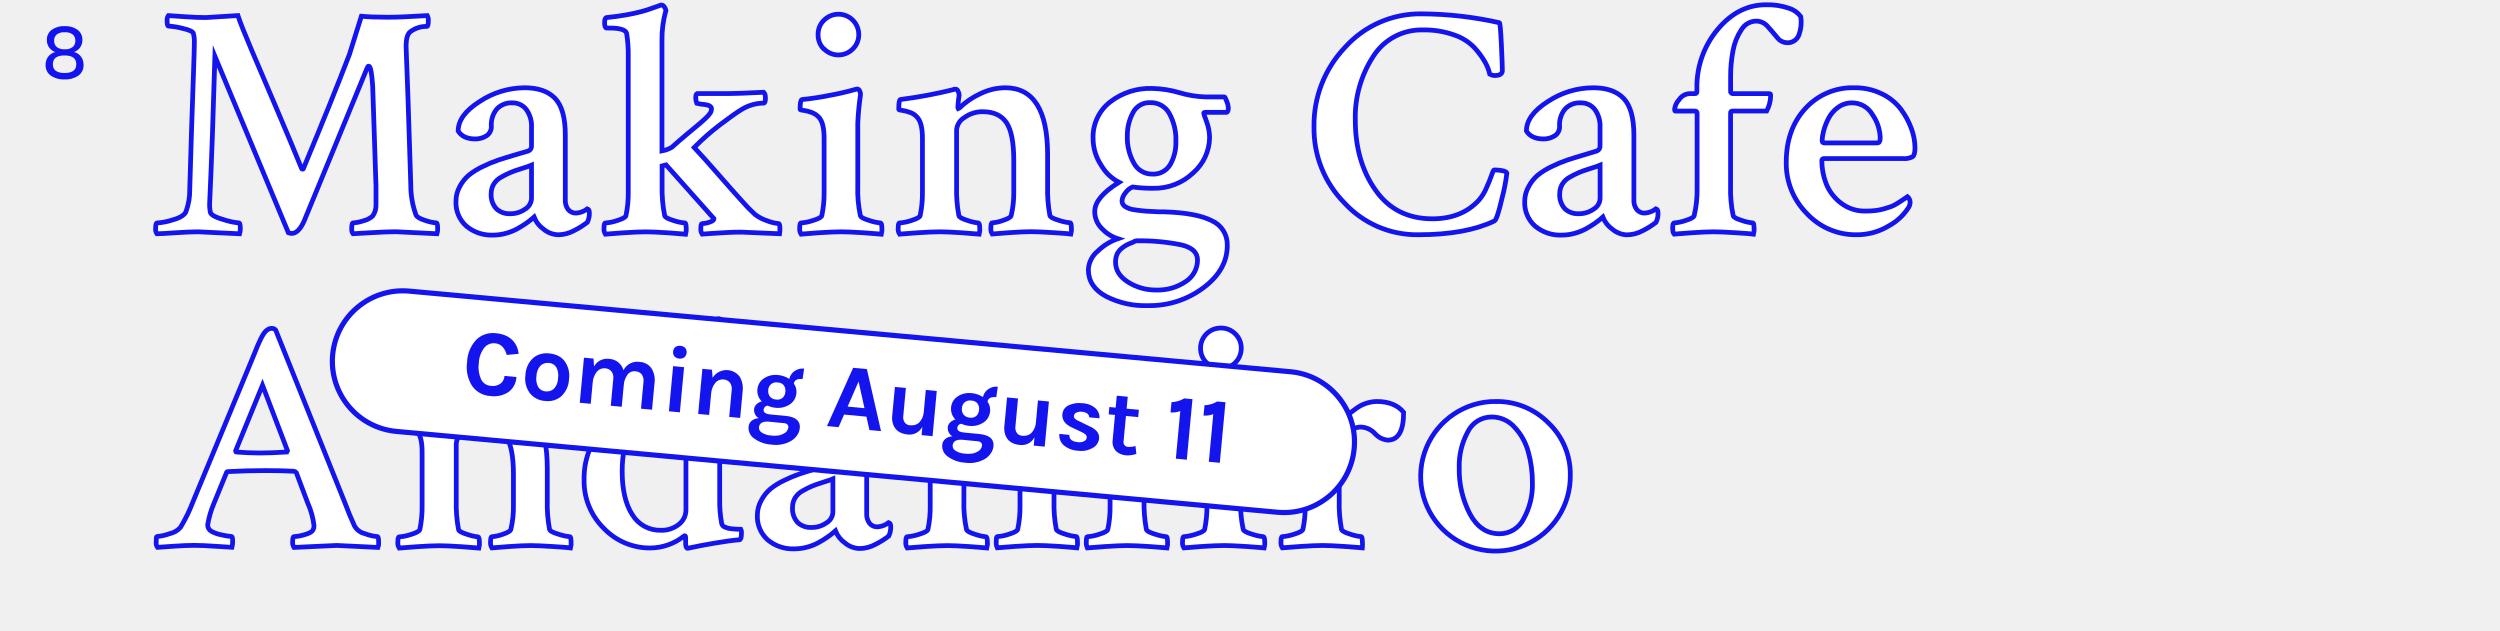
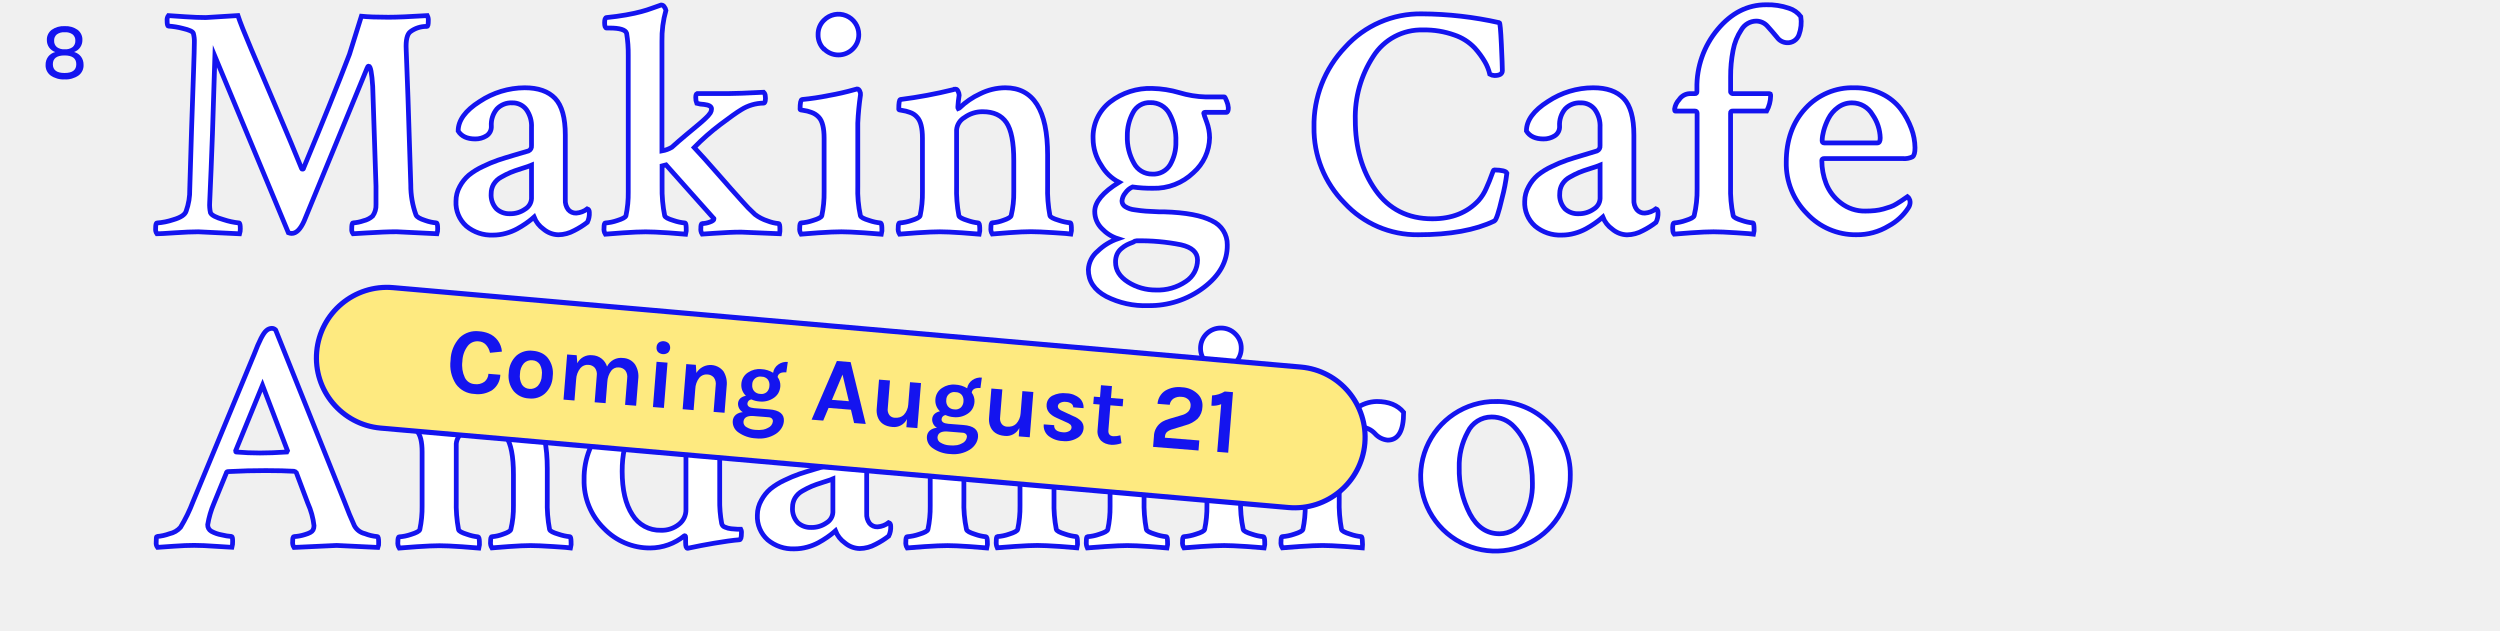
<svg xmlns="http://www.w3.org/2000/svg" id="Layer_1" data-name="Layer 1" viewBox="0 0 629.53 158.7">
  <defs>
-     <style>.cls-1{fill:#1414ef;}.cls-2,.cls-3{fill:#fff;stroke:#1414ef;stroke-miterlimit:10;}.cls-2{stroke-width:1.2px;}.cls-3{stroke-width:1.3px;}</style>
+     <style>.cls-1{fill:#1414ef;}.cls-2{fill:#fff;stroke-width:1.2px;}.cls-2,.cls-3{stroke:#1414ef;stroke-miterlimit:10;}.cls-3{fill:#feea80;stroke-width:1.3px;}</style>
  </defs>
  <path class="cls-1" d="M20.41,14.27a3.34,3.34,0,0,1,.63,2A3.15,3.15,0,0,1,19.79,19a5.71,5.71,0,0,1-3.53,1,5.71,5.71,0,0,1-3.53-1,3.15,3.15,0,0,1-1.25-2.66,3.33,3.33,0,0,1,.64-2.06,3.22,3.22,0,0,1,1.79-1.17,3.25,3.25,0,0,1-1.55-1.17,3.12,3.12,0,0,1-.56-1.85A3.07,3.07,0,0,1,13,7.52a5.16,5.16,0,0,1,3.28-.94,5.16,5.16,0,0,1,3.28.94,3.07,3.07,0,0,1,1.19,2.55,3.17,3.17,0,0,1-.56,1.86,3.13,3.13,0,0,1-1.53,1.16A3.27,3.27,0,0,1,20.41,14.27Zm-1.2,1.91q0-2.22-2.95-2.22t-2.95,2.22q0,2.2,2.95,2.2T19.21,16.18ZM14.3,8.67a1.91,1.91,0,0,0-.67,1.57,2,2,0,0,0,.67,1.61,3,3,0,0,0,2,.56,3,3,0,0,0,2-.56,2,2,0,0,0,.67-1.61,1.91,1.91,0,0,0-.67-1.57,3,3,0,0,0-2-.55A3,3,0,0,0,14.3,8.67Z" />
  <path class="cls-2" d="M51.81,4.42q.41,0,8.1-.5.74,2.31,3.39,8.55t6.48,15.2q3.84,9,6.16,14.75c0,.11.08.17.25.17a.22.22,0,0,0,.25-.25Q83.7,24.91,88,13.67l3-9.58q2.48.25,6.77.25,3.22,0,9.83-.41a2.4,2.4,0,0,1,.25,1.32c0,.94-.11,1.4-.33,1.4h-.17a6.72,6.72,0,0,0-4,1.32q-1.24.91-1.07,4.46.33,7.35,1.16,34.12a21.82,21.82,0,0,0,1.32,7.6q.33.74,2.31,1.36a11.1,11.1,0,0,0,2.81.62q.33,0,.33,1.49a4,4,0,0,1-.17,1.24l-10.16-.5q-1.65,0-3.47.08l-4,.21-3.51.21a1.76,1.76,0,0,1-.33-1.24q0-1.49.33-1.49a9.76,9.76,0,0,0,2.64-.54,5.18,5.18,0,0,0,2.31-1.2,4.63,4.63,0,0,0,.83-2.89V46.88l-.83-25.11q-.33-5.12-1-5.12-.25,0-.41.5L76.59,55.64q-1.41,3.14-3.14,3.14a2.74,2.74,0,0,1-.83-.17L54.12,14.17Q53.54,34.74,52.8,51A9.11,9.11,0,0,0,53,53.58q.41.91,3.3,1.73a17.84,17.84,0,0,0,3.88.83c.22,0,.33.5.33,1.49a4,4,0,0,1-.17,1.24q-9.91-.5-10.41-.5-2.23,0-5.91.25t-4.5.25a1.91,1.91,0,0,1-.33-1.32q0-1.4.33-1.4a16.51,16.51,0,0,0,4.13-.83q2.81-.82,3.22-2.15a15.38,15.38,0,0,0,.91-5.54q.16-6.28.45-14.83t.5-14.58q.21-6,.21-7.52a7.89,7.89,0,0,0-.25-2.31Q48.5,7.73,46,7.15a18.71,18.71,0,0,0-3.59-.58c-.22,0-.33-.47-.33-1.4a1.76,1.76,0,0,1,.33-1.24l4.25.29Q49.66,4.42,51.81,4.42Z" />
  <path class="cls-2" d="M132.11,22.1q5.12,0,7.68,2.69T142.35,34V50.27a3.77,3.77,0,0,0,.74,2.52,2.48,2.48,0,0,0,2,.87,5.15,5.15,0,0,0,2.81-1.07c.33.11.5.41.5.91a4.91,4.91,0,0,1-.5,2.48,20.45,20.45,0,0,1-3.3,2.07,8.61,8.61,0,0,1-4,1.07,6,6,0,0,1-3.72-1.41,6.77,6.77,0,0,1-2.4-3.06l-.62.54q-.54.46-1.49,1.12a24.46,24.46,0,0,1-2.15,1.32,13.18,13.18,0,0,1-2.81,1.12,12,12,0,0,1-3.26.45,9.86,9.86,0,0,1-6.73-2.27,7.85,7.85,0,0,1-2.6-6.24,7.61,7.61,0,0,1,.95-3.72,9.88,9.88,0,0,1,2.27-2.85,16.91,16.91,0,0,1,3.55-2.19,33.8,33.8,0,0,1,3.84-1.61q1.61-.54,4.13-1.28T133.1,38a1.3,1.3,0,0,0,.74-1.32V32.1a7.09,7.09,0,0,0-1.32-4.54A4.31,4.31,0,0,0,129,25.9a5,5,0,0,0-3.88,1.53,6.18,6.18,0,0,0-1.4,4.34,2.68,2.68,0,0,1-1.24,2.44,5.14,5.14,0,0,1-2.81.78q-3.06,0-4.3-2,0-4,5.41-7.43A20.72,20.72,0,0,1,132.11,22.1Zm-3.72,31.72a6.4,6.4,0,0,0,3.84-1.16A3.27,3.27,0,0,0,133.84,50V41.6q-.58.25-2.44.83t-2.85,1a22.51,22.51,0,0,0-2.31,1.16,5,5,0,0,0-1.94,1.82,4.55,4.55,0,0,0-.62,2.31A5.09,5.09,0,0,0,125,52.58,4.75,4.75,0,0,0,128.39,53.82Z" />
  <path class="cls-2" d="M186.63,27.64q-1.65,1-5.25,3.72a58.37,58.37,0,0,0-6.57,5.78q2.4,2.56,6,6.69t6,6.77a39.74,39.74,0,0,0,3.3,3.39,10.45,10.45,0,0,0,3.18,1.65,10.05,10.05,0,0,0,2.77.66q.33,0,.33,1.4a4.85,4.85,0,0,1-.08,1.16q-9.09-.41-9.67-.41-1.57,0-3.18.08l-3.55.21-3.1.21a2.24,2.24,0,0,1-.33-1.49c0-.77.11-1.16.33-1.16a5.94,5.94,0,0,0,1.9-.37c.71-.25,1.07-.51,1.07-.79,0-.11,0-.17-.08-.17L167.72,41.52l-1,.25v5.12a33.75,33.75,0,0,0,.66,7.44q.16.58,2.23,1.2a12,12,0,0,0,2.89.62c.17,0,.26.4.29,1.2a4.7,4.7,0,0,1-.12,1.61q-.58-.08-4.38-.33t-5.7-.25q-2,0-5.74.25t-4.42.33a2.42,2.42,0,0,1-.33-1.57q0-1.24.33-1.24a11.52,11.52,0,0,0,3-.62q2-.62,2.19-1.2a27,27,0,0,0,.58-6V14a32.61,32.61,0,0,0-.41-5.62q-.41-1.32-4.3-1.32h-.74q-.5,0-.5-1.32t.5-1.32q2.56-.25,4.87-.66t3.84-.83q1.53-.41,2.64-.83t2.35-.83h.17a.89.89,0,0,1,.66.46,2.27,2.27,0,0,1,.41.87,26.62,26.62,0,0,0-1,7.77V38a7.47,7.47,0,0,0,2.48-.91q1.73-1.57,3.76-3.26l2.93-2.44q.91-.74,1.82-1.61a7.34,7.34,0,0,0,1.2-1.36,2,2,0,0,0,.29-1q0-.91-1.86-1.12a8.27,8.27,0,0,1-1.86-.29,3.69,3.69,0,0,1-.25-1.45q0-.87.33-1h8q2.23,0,8.76-.33a1.29,1.29,0,0,1,.41.91,3.72,3.72,0,0,1,0,1.24c-.08.39-.21.58-.37.58A10.85,10.85,0,0,0,186.63,27.64Z" />
  <path class="cls-2" d="M216,46.88a30.37,30.37,0,0,0,.66,7.44q.16.58,2.23,1.2a12.15,12.15,0,0,0,2.81.62c.22,0,.34.4.37,1.2a4.7,4.7,0,0,1-.12,1.61q-.58-.08-4.42-.33t-5.66-.25q-2.07,0-5.82.25t-4.34.33a2.42,2.42,0,0,1-.33-1.57q0-1.24.33-1.24a12,12,0,0,0,3-.62q2.06-.62,2.23-1.2a27,27,0,0,0,.58-6V34.82q0-3.88-1.32-5.29a4.6,4.6,0,0,0-1.9-1.24,8.68,8.68,0,0,0-2-.5c-.55-.05-.83-.14-.83-.25q0-2.4.5-2.48a63.43,63.43,0,0,0,6.69-1,64.84,64.84,0,0,0,6.53-1.49,4.81,4.81,0,0,0,.66-.17q.41,0,.66.58a1.52,1.52,0,0,1,.17.91A70.79,70.79,0,0,0,216,31Zm-8.59-34.57A5,5,0,0,1,206,8.68a4.89,4.89,0,0,1,1.49-3.59,5.12,5.12,0,0,1,8.76,3.59,5,5,0,0,1-1.49,3.63,5.09,5.09,0,0,1-7.27,0Z" />
  <path class="cls-2" d="M253.14,22.1Q263.8,22.1,263.8,39v7.85a34.56,34.56,0,0,0,.58,7.44q.16.58,2.27,1.2a12.65,12.65,0,0,0,2.85.62c.17,0,.26.4.29,1.2a4.7,4.7,0,0,1-.12,1.61q-.5-.08-4.34-.33t-5.74-.25q-2,0-5.49.25t-4.25.33a2.42,2.42,0,0,1-.33-1.57q0-1.24.33-1.24a9.82,9.82,0,0,0,2.77-.62q1.86-.62,2-1.2a23.72,23.72,0,0,0,.66-6V40.44q0-6.86-1.86-9.58t-5.91-2.73a7.65,7.65,0,0,0-4.63,1.45,4,4,0,0,0-2,3.1V46.88a34.56,34.56,0,0,0,.58,7.44q.16.58,2.19,1.2a11.88,11.88,0,0,0,2.69.62c.22,0,.34.4.37,1.2a4.68,4.68,0,0,1-.12,1.61q-.66-.08-4.34-.33t-5.58-.25q-2,0-5.74.25t-4.42.33a2.42,2.42,0,0,1-.33-1.57q0-1.24.33-1.24a11.52,11.52,0,0,0,3-.62q2-.62,2.19-1.2a27,27,0,0,0,.58-6V34.82q0-3.88-1.32-5.29a4,4,0,0,0-1.86-1.24,9.41,9.41,0,0,0-2-.5c-.52-.05-.78-.14-.78-.25q0-2.4.41-2.48a117.17,117.17,0,0,0,13.3-2.48.54.54,0,0,1,.21-.12.78.78,0,0,1,.25,0h.21c.22,0,.41.19.58.58a2.51,2.51,0,0,1,.25.91,28.12,28.12,0,0,0-.33,3,.65.65,0,0,0,.08.41,1.22,1.22,0,0,0,.41-.25,18.32,18.32,0,0,1,5.08-3.47A14.46,14.46,0,0,1,253.14,22.1Z" />
  <path class="cls-2" d="M290.15,22.27A26.18,26.18,0,0,1,297,23.34a25.46,25.46,0,0,0,6.61,1.07h4.71c.11,0,.3.36.58,1.07a5.09,5.09,0,0,1,.41,1.65q0,1.16-.5,1.16h-5.37c-.22,0-.33.08-.33.25s.25.77.74,2.15a11.7,11.7,0,0,1,.74,4,12,12,0,0,1-4.09,8.8,14.15,14.15,0,0,1-10.2,3.92,34.17,34.17,0,0,1-5.12-.33,4.43,4.43,0,0,0-1.82,1.53,3.52,3.52,0,0,0-.83,2,1.7,1.7,0,0,0,.78,1.4,5.54,5.54,0,0,0,2.44.83q1.65.25,2.81.33t3.3.17h1.24q8.26.25,12.1,2.27a6.5,6.5,0,0,1,3.84,6.07q.08,6.2-5.95,10.74a22.57,22.57,0,0,1-14,4.54,21.47,21.47,0,0,1-10.53-2.31q-4.5-2.4-4.5-6.77a6.43,6.43,0,0,1,2.35-4.63,13.66,13.66,0,0,1,5.08-3.14,9.43,9.43,0,0,1-4-2.52,6,6,0,0,1-1.82-4.34q0-3.55,6.11-7.35a10.94,10.94,0,0,1-4.46-4.25,12.15,12.15,0,0,1-2.07-6.73,11.15,11.15,0,0,1,4.3-9.25A16.42,16.42,0,0,1,290.15,22.27Zm11.4,43.21q0-2.89-4.17-3.84a52.47,52.47,0,0,0-11.19-1,1.34,1.34,0,0,0-.41.08,3.62,3.62,0,0,0-.41.25q-1.08.41-1.65.7a7.12,7.12,0,0,0-1.32.91,4,4,0,0,0-1.12,1.45,4.8,4.8,0,0,0-.37,2q0,3,3.14,5a12.87,12.87,0,0,0,7,2,12.48,12.48,0,0,0,7.56-2.15A6.44,6.44,0,0,0,301.55,65.47ZM283.87,34.25a13.07,13.07,0,0,0,1.65,6.82,5.13,5.13,0,0,0,4.63,2.77,4.91,4.91,0,0,0,4.5-2.35,11,11,0,0,0,1.45-5.82,13.57,13.57,0,0,0-1.65-7.1,5.28,5.28,0,0,0-4.79-2.73,4.66,4.66,0,0,0-4.38,2.56A12,12,0,0,0,283.87,34.25Z" />
  <path class="cls-2" d="M379.45,43.58a46.19,46.19,0,0,1-1.24,6.4q-1.24,5.33-1.9,5.66-7.19,3.47-19.17,3.47a24.8,24.8,0,0,1-18.59-8A26.62,26.62,0,0,1,330.88,32a28.4,28.4,0,0,1,7.85-20.12,25.43,25.43,0,0,1,19.33-8.39,91,91,0,0,1,19.5,2.23q.25.08.5,5.41t.25,6.65q0,1.24-2,1.24a2.66,2.66,0,0,1-1.16-.33,11.52,11.52,0,0,0-1.2-3.06,21.16,21.16,0,0,0-2.6-3.55,12.58,12.58,0,0,0-5.12-3.26,22.13,22.13,0,0,0-7.85-1.28,14.34,14.34,0,0,0-12.6,6.69,28,28,0,0,0-4.5,16q0,10.41,5.08,17.64t14.33,7.23q7.35,0,11.65-4.63a11.34,11.34,0,0,0,1.94-3.1q.87-1.94,1.32-3.26t.62-1.32Q379.12,42.84,379.45,43.58Z" />
  <path class="cls-2" d="M401.18,22.1q5.12,0,7.68,2.69T411.43,34V50.27a3.77,3.77,0,0,0,.74,2.52,2.48,2.48,0,0,0,2,.87A5.15,5.15,0,0,0,417,52.58c.33.11.5.41.5.91A4.91,4.91,0,0,1,417,56a20.45,20.45,0,0,1-3.3,2.07,8.61,8.61,0,0,1-4,1.07A6,6,0,0,1,406,57.71a6.77,6.77,0,0,1-2.4-3.06l-.62.54q-.54.46-1.49,1.12a24.47,24.47,0,0,1-2.15,1.32,13.18,13.18,0,0,1-2.81,1.12,12,12,0,0,1-3.26.45,9.86,9.86,0,0,1-6.73-2.27,7.85,7.85,0,0,1-2.6-6.24,7.61,7.61,0,0,1,1-3.72,9.89,9.89,0,0,1,2.27-2.85,16.91,16.91,0,0,1,3.55-2.19,33.8,33.8,0,0,1,3.84-1.61q1.61-.54,4.13-1.28T402.17,38a1.3,1.3,0,0,0,.74-1.32V32.1a7.09,7.09,0,0,0-1.32-4.54A4.31,4.31,0,0,0,398,25.9a5,5,0,0,0-3.88,1.53,6.18,6.18,0,0,0-1.4,4.34,2.68,2.68,0,0,1-1.24,2.44,5.14,5.14,0,0,1-2.81.78q-3.06,0-4.3-2,0-4,5.41-7.43A20.72,20.72,0,0,1,401.18,22.1Zm-3.72,31.72a6.4,6.4,0,0,0,3.84-1.16A3.27,3.27,0,0,0,402.92,50V41.6q-.58.25-2.44.83t-2.85,1a22.56,22.56,0,0,0-2.31,1.16,5,5,0,0,0-1.94,1.82,4.55,4.55,0,0,0-.62,2.31,5.09,5.09,0,0,0,1.32,3.88A4.75,4.75,0,0,0,397.46,53.82Z" />
  <path class="cls-2" d="M444.72,1.2a16.27,16.27,0,0,1,5.74.87,5.77,5.77,0,0,1,3,2.11A9.27,9.27,0,0,1,453,8.76a3,3,0,0,1-3,2,3.22,3.22,0,0,1-2.52-1.36q-1.12-1.36-2.35-2.73a3.8,3.8,0,0,0-2.89-1.36,4.4,4.4,0,0,0-3.72,2.15,13.9,13.9,0,0,0-2.11,5.21,33.72,33.72,0,0,0-.62,6.69v3.8c0,.06.05.14.17.25a.47.47,0,0,0,.33.17h9.09a.66.66,0,0,1,.41.08.88.88,0,0,1,.08.5,8.49,8.49,0,0,1-1,3.8h-8.59a.44.44,0,0,0-.5.5V46.88a31.58,31.58,0,0,0,.66,7.44q.16.58,2.19,1.2a11.68,11.68,0,0,0,2.77.62c.17,0,.26.4.29,1.2a4.66,4.66,0,0,1-.12,1.61q-.5-.08-4.3-.33t-5.78-.25q-2,0-5.62.25t-4.3.33a1.56,1.56,0,0,1-.33-.91,4.93,4.93,0,0,1,0-1.28c.05-.41.17-.62.33-.62a11.07,11.07,0,0,0,2.89-.62q2-.62,2.15-1.2a27.39,27.39,0,0,0,.74-6.77v-19c0-.38-.17-.58-.5-.58h-5c-.11,0-.17-.17-.17-.5a4.41,4.41,0,0,1,1.16-2.4,3.32,3.32,0,0,1,2.64-1.49h1.32a.44.44,0,0,0,.5-.5v-.83A22.48,22.48,0,0,1,432.53,7.4Q437.7,1.2,444.72,1.2Z" />
  <path class="cls-2" d="M466.94,22.1a15.32,15.32,0,0,1,6.94,1.53,13.07,13.07,0,0,1,4.79,3.88,19.21,19.21,0,0,1,2.64,4.87,14.24,14.24,0,0,1,.91,4.83q0,1.82-.62,2.27a4.69,4.69,0,0,1-2.52.45H459.34q-.58,0-.58.5a16.06,16.06,0,0,0,1.07,5.78,11.36,11.36,0,0,0,3.68,4.87,9.72,9.72,0,0,0,6.24,2.07,22.66,22.66,0,0,0,2.4-.12,12.37,12.37,0,0,0,2.15-.41q1-.29,1.73-.54a7.1,7.1,0,0,0,1.53-.74l1.12-.7q.33-.21,1.65-1.12a1.36,1.36,0,0,1,.41.5,1.6,1.6,0,0,1,.25.83,2.54,2.54,0,0,1-.5,1.57,13.46,13.46,0,0,1-4.87,4.46,15.33,15.33,0,0,1-8.18,2.23A16.73,16.73,0,0,1,455,53.78a17.82,17.82,0,0,1-5.2-12.93q0-8.34,4.83-13.55A16,16,0,0,1,466.94,22.1Zm-.58,3.8a5.84,5.84,0,0,0-3.55,1.16,7.79,7.79,0,0,0-2.4,2.81,15.79,15.79,0,0,0-1.2,3.1,10.11,10.11,0,0,0-.37,2.44c0,.39.17.58.5.58h13.38q.74,0,.74-1.24a10.71,10.71,0,0,0-1.94-5.87A5.92,5.92,0,0,0,466.36,25.9Z" />
  <path class="cls-2" d="M69.41,83.09l17.35,43.29q1.24,3.3,2.48,6a4,4,0,0,0,2.64,2,11,11,0,0,0,3.14.74c.22,0,.33.5.33,1.49a2.78,2.78,0,0,1-.17,1.24q-9.91-.5-10.41-.5t-10.74.5a2.33,2.33,0,0,1-.33-1.53c0-.8.11-1.2.33-1.2a10.65,10.65,0,0,0,2.73-.5q1.73-.5,2.06-1.16a2.36,2.36,0,0,0,.25-1.07,19,19,0,0,0-1.57-5.7L74.61,119a.91.91,0,0,0-.58-.33q-2.64-.16-7.1-.17t-9.42.25c-.33,0-.5.11-.5.33l-3.14,7.68a23.46,23.46,0,0,0-1.57,5.37,1.84,1.84,0,0,0,.91,1.65,8.27,8.27,0,0,0,2.6.91,14.26,14.26,0,0,0,2.52.41q.25.08.25,1.16a5.39,5.39,0,0,1-.17,1.57q-.41,0-3.88-.25t-5.62-.25q-2.15,0-5.08.21l-4.17.29a1.76,1.76,0,0,1-.33-1.24c0-1,.05-1.49.17-1.49a11.94,11.94,0,0,0,3.18-.7,5.1,5.1,0,0,0,2.77-1.61,39.26,39.26,0,0,0,3.14-6.44L64,89.21q1.9-5,3.06-5.95a2.11,2.11,0,0,1,1.4-.58A1.35,1.35,0,0,1,69.41,83.09Zm-9.91,30.73q2.89.25,5.95.25,2.89,0,6.77-.25l.17-.33L66.1,97l-6.77,16.52C59.33,113.71,59.38,113.82,59.49,113.82Z" />
  <path class="cls-2" d="M127.15,101.1q10.66,0,10.66,16.94v7.85a34.56,34.56,0,0,0,.58,7.44q.16.58,2.27,1.2a12.65,12.65,0,0,0,2.85.62c.17,0,.26.4.29,1.2a4.69,4.69,0,0,1-.12,1.61q-.5-.08-4.34-.33t-5.74-.25q-2,0-5.49.25t-4.25.33a2.42,2.42,0,0,1-.33-1.57q0-1.24.33-1.24a9.82,9.82,0,0,0,2.77-.62q1.86-.62,2-1.2a23.72,23.72,0,0,0,.66-6v-7.85q0-6.86-1.86-9.58t-5.91-2.73a7.65,7.65,0,0,0-4.63,1.45,4,4,0,0,0-2,3.1v14.21a34.6,34.6,0,0,0,.58,7.44q.16.58,2.19,1.2a11.88,11.88,0,0,0,2.69.62c.22,0,.34.4.37,1.2a4.67,4.67,0,0,1-.12,1.61q-.66-.08-4.34-.33t-5.58-.25q-2,0-5.74.25t-4.42.33a2.42,2.42,0,0,1-.33-1.57q0-1.24.33-1.24a11.52,11.52,0,0,0,3-.62q2-.62,2.19-1.2a27,27,0,0,0,.58-6V113.82q0-3.88-1.32-5.29a4,4,0,0,0-1.86-1.24,9.41,9.41,0,0,0-2-.5c-.52-.05-.79-.14-.79-.25q0-2.4.41-2.48a117.19,117.19,0,0,0,13.3-2.48.54.54,0,0,1,.21-.12.79.79,0,0,1,.25,0h.21c.22,0,.41.19.58.58a2.52,2.52,0,0,1,.25.91,28.17,28.17,0,0,0-.33,3,.65.65,0,0,0,.08.41,1.23,1.23,0,0,0,.41-.25,18.32,18.32,0,0,1,5.08-3.47A14.46,14.46,0,0,1,127.15,101.1Z" />
  <path class="cls-2" d="M166.25,100.94a14.2,14.2,0,0,1,6,1.16q.41,0,.41-1.32V93a28.82,28.82,0,0,0-.5-5.62q-.41-1.32-4.3-1.32h-.66q-.5,0-.5-1.32t.5-1.32q2.48-.25,4.83-.66t3.88-.83q1.53-.41,2.64-.83l1.69-.62a4.25,4.25,0,0,1,.66-.21h.17a.89.89,0,0,1,.66.46,1.5,1.5,0,0,1,.33.87,31.65,31.65,0,0,0-.83,7.77v36.35a30.25,30.25,0,0,0,.5,6.11,1.22,1.22,0,0,0,.83.91,5.06,5.06,0,0,0,1.57.41c.55.06,1.07.1,1.57.12l.83,0a1.73,1.73,0,0,1,.17,1q0,1.65-.5,1.65-1.16.08-2.93.33t-3.47.54l-3.22.58q-1.53.29-3.43.7-.5,0-.5-1.41v-1.4a.37.37,0,0,0-.12-.33c-.08-.05-.15-.05-.21,0a13.79,13.79,0,0,1-8.59,3.06,16,16,0,0,1-11.65-4.92,16.68,16.68,0,0,1-5-12.35,19.37,19.37,0,0,1,5.66-14A18.09,18.09,0,0,1,166.25,100.94Zm-.74,4a7.23,7.23,0,0,0-6.61,3.72q-2.23,3.72-2.23,10,0,7,2.56,10.95a8.11,8.11,0,0,0,7.19,3.92A6.87,6.87,0,0,0,171,132a4.58,4.58,0,0,0,1.73-3.68V111a5.74,5.74,0,0,0-.29-1.73,7.7,7.7,0,0,0-1-1.94,5.28,5.28,0,0,0-2.23-1.73A8.77,8.77,0,0,0,165.51,104.9Z" />
  <path class="cls-2" d="M208,101.1q5.12,0,7.68,2.69t2.56,9.21v16.28a3.77,3.77,0,0,0,.74,2.52,2.48,2.48,0,0,0,2,.87,5.15,5.15,0,0,0,2.81-1.07c.33.11.5.41.5.91a4.91,4.91,0,0,1-.5,2.48,20.45,20.45,0,0,1-3.3,2.07,8.61,8.61,0,0,1-4,1.07,6,6,0,0,1-3.72-1.41,6.77,6.77,0,0,1-2.4-3.06l-.62.54q-.54.46-1.49,1.12a24.47,24.47,0,0,1-2.15,1.32,13.18,13.18,0,0,1-2.81,1.12,12,12,0,0,1-3.26.45,9.86,9.86,0,0,1-6.73-2.27,7.85,7.85,0,0,1-2.6-6.24,7.61,7.61,0,0,1,1-3.72,9.89,9.89,0,0,1,2.27-2.85,16.91,16.91,0,0,1,3.55-2.19,33.8,33.8,0,0,1,3.84-1.61q1.61-.54,4.13-1.28T209,117a1.3,1.3,0,0,0,.74-1.32V111.1a7.09,7.09,0,0,0-1.32-4.54,4.31,4.31,0,0,0-3.55-1.65,5,5,0,0,0-3.88,1.53,6.18,6.18,0,0,0-1.4,4.34,2.68,2.68,0,0,1-1.24,2.44,5.14,5.14,0,0,1-2.81.78q-3.06,0-4.3-2,0-4,5.41-7.43A20.72,20.72,0,0,1,208,101.1Zm-3.72,31.72a6.4,6.4,0,0,0,3.84-1.16,3.27,3.27,0,0,0,1.61-2.64V120.6q-.58.25-2.44.83t-2.85,1a22.56,22.56,0,0,0-2.31,1.16,5,5,0,0,0-1.94,1.82,4.55,4.55,0,0,0-.62,2.31,5.09,5.09,0,0,0,1.32,3.88A4.75,4.75,0,0,0,204.26,132.82Z" />
  <path class="cls-2" d="M255,101.1a8.93,8.93,0,0,1,5.37,1.61,9.67,9.67,0,0,1,3.3,4.17,19.48,19.48,0,0,1,6-4.13,18.56,18.56,0,0,1,7.77-1.65,9.38,9.38,0,0,1,5.08,1.32,9.12,9.12,0,0,1,3.3,3.68,19.43,19.43,0,0,1,1.73,5.12,31.46,31.46,0,0,1,.54,6v8.67a34.6,34.6,0,0,0,.58,7.44q.17.58,2.23,1.2a12.14,12.14,0,0,0,2.81.62c.17,0,.26.4.29,1.2a4.7,4.7,0,0,1-.12,1.61q-.58-.08-4.34-.33t-5.66-.25q-2,0-5.66.25t-4.42.33a3.08,3.08,0,0,1-.25-1.57q0-1.24.25-1.24a11.09,11.09,0,0,0,3-.62q2-.62,2.15-1.2a25.69,25.69,0,0,0,.58-5.78v-8.43q0-12-7.68-12a7.52,7.52,0,0,0-4.54,1.32,5.16,5.16,0,0,0-2.15,2.56q0,.25,0,.66a1.61,1.61,0,0,0,0,.66,40.41,40.41,0,0,1,.25,5.12v8.76a32.5,32.5,0,0,0,.58,7.1q.17.58,2.23,1.2a12.14,12.14,0,0,0,2.81.62c.17,0,.26.4.29,1.2a4.7,4.7,0,0,1-.12,1.61q-.58-.08-4.34-.33t-5.66-.25q-2,0-5.66.25t-4.42.33a3.08,3.08,0,0,1-.25-1.57q0-1.24.25-1.24a11.09,11.09,0,0,0,3-.62q2-.62,2.15-1.2a27,27,0,0,0,.58-6v-7.93q0-6.44-1.9-9.33a6.29,6.29,0,0,0-5.62-2.89,7.91,7.91,0,0,0-4.54,1.4,3.9,3.9,0,0,0-2.07,3.14v14.21a30.36,30.36,0,0,0,.66,7.44q.16.58,2.15,1.2a11.21,11.21,0,0,0,2.73.62c.22,0,.34.4.37,1.2a4.7,4.7,0,0,1-.12,1.61q-.66-.08-4.34-.33t-5.58-.25q-2.07,0-5.78.25t-4.38.33a2.42,2.42,0,0,1-.33-1.57q0-1.24.33-1.24a12,12,0,0,0,3-.62q2.06-.62,2.23-1.2a27,27,0,0,0,.58-6V113.82q0-3.88-1.32-5.29A4,4,0,0,0,231,107.3a9.31,9.31,0,0,0-2-.5c-.55-.05-.83-.14-.83-.25q0-2.4.5-2.48a114.56,114.56,0,0,0,13.22-2.48.54.54,0,0,1,.25-.12,1.75,1.75,0,0,1,.41,0q.41,0,.66.58a1.53,1.53,0,0,1,.17.91,28.17,28.17,0,0,0-.33,3c0,.22.05.36.17.41a1.23,1.23,0,0,0,.41-.25,18.31,18.31,0,0,1,5.08-3.47A14.46,14.46,0,0,1,255,101.1Z" />
  <path class="cls-2" d="M312.4,125.88a30.36,30.36,0,0,0,.66,7.44q.16.58,2.23,1.2a12.15,12.15,0,0,0,2.81.62c.22,0,.34.4.37,1.2a4.67,4.67,0,0,1-.12,1.61q-.58-.08-4.42-.33t-5.66-.25q-2.07,0-5.82.25t-4.34.33a2.42,2.42,0,0,1-.33-1.57q0-1.24.33-1.24a12,12,0,0,0,3-.62q2.06-.62,2.23-1.2a27,27,0,0,0,.58-6V113.82q0-3.88-1.32-5.29a4.58,4.58,0,0,0-1.9-1.24,8.68,8.68,0,0,0-2-.5c-.55-.05-.83-.14-.83-.25q0-2.4.5-2.48a63.43,63.43,0,0,0,6.69-1,64.74,64.74,0,0,0,6.53-1.49,4.75,4.75,0,0,0,.66-.17q.41,0,.66.58a1.53,1.53,0,0,1,.17.91,70.85,70.85,0,0,0-.66,7.1ZM303.8,91.31a5,5,0,0,1-1.49-3.63,5.08,5.08,0,0,1,5.12-5.08,5,5,0,0,1,3.64,1.49,4.89,4.89,0,0,1,1.49,3.59,5,5,0,0,1-1.49,3.63,5.09,5.09,0,0,1-7.27,0Z" />
  <path class="cls-2" d="M346.68,101.1q4.54,0,6.77,2.73,0,7-4,7a4.91,4.91,0,0,1-3.22-1.65,5.17,5.17,0,0,0-3.55-1.65,4.43,4.43,0,0,0-4,2.6,11,11,0,0,0-1.45,5.41v10.33a34.6,34.6,0,0,0,.58,7.44q.16.58,2.19,1.2a11.67,11.67,0,0,0,2.77.62c.17,0,.26.4.29,1.2a8.63,8.63,0,0,1,0,1.61q-.66-.08-4.38-.33t-5.62-.25q-2,0-5.74.25t-4.42.33a2.42,2.42,0,0,1-.33-1.57q0-1.24.33-1.24a11.52,11.52,0,0,0,3-.62q2-.62,2.19-1.2a27,27,0,0,0,.58-6V113.82q0-3.88-1.32-5.29a4,4,0,0,0-1.86-1.24,9.41,9.41,0,0,0-2-.5c-.52-.05-.78-.14-.78-.25q0-2.4.41-2.48a117.21,117.21,0,0,0,13.3-2.48,5,5,0,0,1,.66-.17c.22,0,.41.19.58.58a2,2,0,0,1,.21,1q0,.37-.12,1.16t-.21,1.65a10.5,10.5,0,0,0-.12,1.12,15.16,15.16,0,0,1,4-4A9.05,9.05,0,0,1,346.68,101.1Z" />
  <path class="cls-2" d="M376.67,101.1a18.21,18.21,0,0,1,13.26,5.41,17.7,17.7,0,0,1,5.49,13.09,18.84,18.84,0,1,1-18.75-18.51ZM375.6,105a6.65,6.65,0,0,0-6,3.76,17.76,17.76,0,0,0-2.15,9,24.08,24.08,0,0,0,2.69,11.65q2.68,5,7.48,5a6.73,6.73,0,0,0,6.07-3.8,17.57,17.57,0,0,0,2.19-8.92,28.36,28.36,0,0,0-1.07-8,14.57,14.57,0,0,0-3.47-6.16A7.66,7.66,0,0,0,375.6,105Z" />
-   <path class="cls-3" d="M321.77,129l-222-20.37a17.75,17.75,0,0,1-16-19.32h0a17.75,17.75,0,0,1,19.32-16L325,93.61a17.75,17.75,0,0,1,16,19.32h0A17.75,17.75,0,0,1,321.77,129Z" />
-   <path class="cls-1" d="M124.89,83.91a7.83,7.83,0,0,1,2.4.57,5.34,5.34,0,0,1,3.29,4.63l-3,.26a4.4,4.4,0,0,0-1-2,2.75,2.75,0,0,0-1.88-.92A3.06,3.06,0,0,0,122,87.5a6.74,6.74,0,0,0-1.43,3.91,7.32,7.32,0,0,0,.56,4.08,2.91,2.91,0,0,0,2.41,1.67,3.4,3.4,0,0,0,2.5-.56,2.68,2.68,0,0,0,1-1.94l3,.28a4.92,4.92,0,0,1-2,3.78,6.65,6.65,0,0,1-4.58,1,6,6,0,0,1-4.59-2.55,8.85,8.85,0,0,1-1.25-6A8.59,8.59,0,0,1,120,85.48,6,6,0,0,1,124.89,83.91Z" />
-   <path class="cls-1" d="M138.36,89a6.33,6.33,0,0,1,2.11.56,4.53,4.53,0,0,1,1.62,1.27,6.2,6.2,0,0,1,1.19,4.68,6.14,6.14,0,0,1-2,4.33,5.17,5.17,0,0,1-4,1.13,5.33,5.33,0,0,1-3.78-1.86,6.09,6.09,0,0,1-1.19-4.64,6.15,6.15,0,0,1,2-4.38A5.33,5.33,0,0,1,138.36,89Zm2.17,6.23a4.37,4.37,0,0,0-.45-2.76,2.34,2.34,0,0,0-1.87-1.08,2.62,2.62,0,0,0-2.13.71,4,4,0,0,0-1,2.62,4.31,4.31,0,0,0,.46,2.76,2.36,2.36,0,0,0,1.87,1.08,2.6,2.6,0,0,0,2.12-.71A4,4,0,0,0,140.53,95.24Z" />
-   <path class="cls-1" d="M157,93.22a3.91,3.91,0,0,1,4.08-2.09,3.85,3.85,0,0,1,3,1.67,5.61,5.61,0,0,1,.73,3.74l-.62,6.63-2.78-.26.62-6.63a2.69,2.69,0,0,0-.43-2,2.24,2.24,0,0,0-1.65-.8,2.15,2.15,0,0,0-1.89.79,5.14,5.14,0,0,0-1,2.83l-.5,5.33-2.76-.26.62-6.63a2.69,2.69,0,0,0-.43-2,2.24,2.24,0,0,0-1.65-.8,2.35,2.35,0,0,0-2,.81,4.87,4.87,0,0,0-1.1,2.87l-.49,5.26-2.76-.26,1.06-11.35,2.41.22.12,2a3.77,3.77,0,0,1,3.81-1.93,4.1,4.1,0,0,1,2.31.88A4,4,0,0,1,157,93.22Z" />
-   <path class="cls-1" d="M169.5,88.53a1.58,1.58,0,0,1,.55-1.14,2.05,2.05,0,0,1,2.51.23,1.76,1.76,0,0,1-.22,2.36,2,2,0,0,1-2.51-.23A1.58,1.58,0,0,1,169.5,88.53Zm0,3.67,2.76.26-1.06,11.37-2.76-.26Z" />
-   <path class="cls-1" d="M179.44,95.13a4.14,4.14,0,0,1,6.84-.26,5.83,5.83,0,0,1,.72,3.74l-.62,6.63-2.76-.26.62-6.63a2.69,2.69,0,0,0-.43-2,2.24,2.24,0,0,0-1.65-.8,2.35,2.35,0,0,0-2,.81,4.87,4.87,0,0,0-1.1,2.87l-.49,5.26-2.76-.26,1.06-11.35,2.41.22Z" />
-   <path class="cls-1" d="M191.82,101.07a3.69,3.69,0,0,1-1.1-3,3.65,3.65,0,0,1,1.73-2.85,5.09,5.09,0,0,1,3.31-.8,6.17,6.17,0,0,1,3,1,3.09,3.09,0,0,1,1.34-2,3.52,3.52,0,0,1,2.39-.6l-.39,2.63q-2-.19-2.2,1.14a3.5,3.5,0,0,1,.66,2.28,4,4,0,0,1-.57,1.84,3.79,3.79,0,0,1-1.19,1.17,5.31,5.31,0,0,1-3.51.8,5.9,5.9,0,0,1-2-.54,1.13,1.13,0,0,0-1,1q-.1,1.05,1.68,1.22l3.81.36q3.88.36,3.62,3.07a3.84,3.84,0,0,1-.62,1.74,4.8,4.8,0,0,1-1.46,1.43,7.62,7.62,0,0,1-5,1,8.23,8.23,0,0,1-4.45-1.57,3.2,3.2,0,0,1-1.38-2.84,2.22,2.22,0,0,1,.8-1.61,3,3,0,0,1,1.77-.62,2.44,2.44,0,0,1-1.18-2.21,1.93,1.93,0,0,1,.64-1.32A2.86,2.86,0,0,1,191.82,101.07Zm1.64,5.1q-2.2-.11-2.35,1.45a1.44,1.44,0,0,0,.8,1.36,4.71,4.71,0,0,0,2.14.68,7.34,7.34,0,0,0,2,0,4,4,0,0,0,1.26-.45,2,2,0,0,0,1.21-1.58.9.9,0,0,0-.23-.72,1.22,1.22,0,0,0-.83-.35Zm4.31-7.53a2.25,2.25,0,0,0-.38-1.59,2,2,0,0,0-1.54-.74,2,2,0,0,0-2.4,1.93,2.21,2.21,0,0,0,.42,1.61,2.12,2.12,0,0,0,1.58.76,2,2,0,0,0,1.66-.46A2.3,2.3,0,0,0,197.77,98.65Z" />
-   <path class="cls-1" d="M214.83,92.62l3.46.32,3.56,15.62-2.92-.27-.75-3.37-5.63-.53-1.38,3.17-2.92-.27Zm-1.39,9.77,4.25.4-1.49-6.71Z" />
-   <path class="cls-1" d="M232.26,107.47a3.61,3.61,0,0,1-3.67,1.94q-3-.28-3.75-2.73a5,5,0,0,1-.17-2l.68-7.24,2.76.26-.65,7a2.31,2.31,0,0,0,.38,1.72,1.78,1.78,0,0,0,1.27.67,3.48,3.48,0,0,0,1.34-.1,2.56,2.56,0,0,0,1-.58,4.18,4.18,0,0,0,1.16-2.6l.52-5.61,2.76.26-1.06,11.37-2.76-.26Z" />
-   <path class="cls-1" d="M240.59,105.63a3.69,3.69,0,0,1-1.1-3,3.65,3.65,0,0,1,1.73-2.85,5.09,5.09,0,0,1,3.31-.8,6.17,6.17,0,0,1,3,1,3.09,3.09,0,0,1,1.34-2,3.52,3.52,0,0,1,2.39-.6l-.39,2.63q-2-.19-2.2,1.14a3.5,3.5,0,0,1,.66,2.28,4,4,0,0,1-.57,1.84,3.79,3.79,0,0,1-1.19,1.17,5.31,5.31,0,0,1-3.51.8,5.9,5.9,0,0,1-2-.54,1.13,1.13,0,0,0-1,1q-.1,1.05,1.68,1.22l3.81.36q3.88.36,3.62,3.07a3.84,3.84,0,0,1-.62,1.74,4.8,4.8,0,0,1-1.46,1.43,7.62,7.62,0,0,1-5,1,8.23,8.23,0,0,1-4.45-1.57,3.2,3.2,0,0,1-1.38-2.84,2.22,2.22,0,0,1,.8-1.61,3,3,0,0,1,1.77-.62,2.44,2.44,0,0,1-1.18-2.21,1.93,1.93,0,0,1,.64-1.32A2.86,2.86,0,0,1,240.59,105.63Zm1.64,5.1q-2.2-.11-2.35,1.45a1.44,1.44,0,0,0,.8,1.36,4.71,4.71,0,0,0,2.14.68,7.34,7.34,0,0,0,2,0,4,4,0,0,0,1.26-.45,2,2,0,0,0,1.21-1.58.9.9,0,0,0-.23-.72,1.22,1.22,0,0,0-.83-.35Zm4.31-7.53a2.25,2.25,0,0,0-.38-1.59,2,2,0,0,0-1.54-.74,2,2,0,0,0-2.4,1.93,2.21,2.21,0,0,0,.42,1.61,2.12,2.12,0,0,0,1.58.76,2,2,0,0,0,1.66-.46A2.3,2.3,0,0,0,246.54,103.21Z" />
-   <path class="cls-1" d="M260.5,110.11a3.61,3.61,0,0,1-3.67,1.94q-3-.28-3.75-2.73a5,5,0,0,1-.17-2l.68-7.24,2.76.26-.65,7a2.31,2.31,0,0,0,.38,1.72,1.78,1.78,0,0,0,1.27.67,3.48,3.48,0,0,0,1.34-.1,2.56,2.56,0,0,0,1-.58,4.18,4.18,0,0,0,1.16-2.6l.52-5.61,2.76.26-1.06,11.37-2.76-.26Z" />
-   <path class="cls-1" d="M269.28,109.52q-.1,1.62,2.21,1.83a2.58,2.58,0,0,0,1.5-.25,1.1,1.1,0,0,0,.66-.85,1,1,0,0,0-.28-.83,3.48,3.48,0,0,0-1-.62l-2.39-1.12q-2.67-1.22-2.46-3.39a2.7,2.7,0,0,1,1.51-2.2,6.15,6.15,0,0,1,3.56-.55,5.24,5.24,0,0,1,3.27,1.27,3.13,3.13,0,0,1,1,2.52l-2.59-.24a1.14,1.14,0,0,0-.45-.94,2.53,2.53,0,0,0-1.37-.46,2.4,2.4,0,0,0-1.45.23,1,1,0,0,0-.58.78q-.08.82,1.26,1.34l2.59,1.26a5.36,5.36,0,0,1,1.94,1.32,2.38,2.38,0,0,1,.55,1.85,3,3,0,0,1-1.56,2.3,5.79,5.79,0,0,1-3.74.73,6.13,6.13,0,0,1-3.55-1.33,3.31,3.31,0,0,1-1.14-2.92Z" />
-   <path class="cls-1" d="M286.15,114.3a7.2,7.2,0,0,1-2.49.38,5.19,5.19,0,0,1-1.53-.36,3.53,3.53,0,0,1-1.12-.74,3.37,3.37,0,0,1-.83-2.74l.59-6.35-1.59-.15.17-1.85,1.59.15.28-3,2.76.26-.28,3,3.08.29-.17,1.85-3.08-.29-.59,6.26a1.21,1.21,0,0,0,1.2,1.53,5.65,5.65,0,0,0,1.79-.21Z" />
-   <path class="cls-1" d="M295,101.27a6.79,6.79,0,0,0,3.2-.95l2.08.19-1.43,15.25-2.76-.26,1.12-12a5.44,5.44,0,0,1-2.46.36Z" />
-   <path class="cls-1" d="M303.31,102.05a6.79,6.79,0,0,0,3.2-.95l2.08.19-1.43,15.25-2.76-.26,1.12-12a5.44,5.44,0,0,1-2.46.36Z" />
+   <path class="cls-3" d="M324.43,127.8l-228.57-20A17.75,17.75,0,0,1,79.75,88.54h0A17.75,17.75,0,0,1,99,72.43l228.57,20a17.75,17.75,0,0,1,16.11,19.25h0A17.75,17.75,0,0,1,324.43,127.8Z" />
+   <path class="cls-1" d="M120.62,83.42a7.83,7.83,0,0,1,2.41.53,5.35,5.35,0,0,1,3.36,4.59l-3,.3a4.41,4.41,0,0,0-1-2,2.75,2.75,0,0,0-1.9-.89,3.06,3.06,0,0,0-2.68,1.13A6.74,6.74,0,0,0,116.43,91a7.32,7.32,0,0,0,.62,4.08,2.91,2.91,0,0,0,2.44,1.64,3.4,3.4,0,0,0,2.5-.59,2.68,2.68,0,0,0,1-2l3,.24A4.92,4.92,0,0,1,124,98.2a6.65,6.65,0,0,1-4.57,1,6,6,0,0,1-4.63-2.49,8.86,8.86,0,0,1-1.34-6,8.6,8.6,0,0,1,2.31-5.7A6,6,0,0,1,120.62,83.42Z" />
+   <path class="cls-1" d="M134.17,88.33a6.33,6.33,0,0,1,2.12.53,4.52,4.52,0,0,1,1.64,1.25,6.21,6.21,0,0,1,1.25,4.67,6.14,6.14,0,0,1-2,4.36,5.18,5.18,0,0,1-4,1.19,5.33,5.33,0,0,1-3.81-1.81,6.09,6.09,0,0,1-1.26-4.62,6.16,6.16,0,0,1,2-4.41A5.33,5.33,0,0,1,134.17,88.33Zm2.26,6.21a4.37,4.37,0,0,0-.49-2.76,2.35,2.35,0,0,0-1.88-1.06,2.62,2.62,0,0,0-2.12.74,4,4,0,0,0-1,2.64,4.31,4.31,0,0,0,.5,2.76,2.36,2.36,0,0,0,1.88,1.06,2.6,2.6,0,0,0,2.11-.74A4,4,0,0,0,136.43,94.54Z" />
+   <path class="cls-1" d="M152.86,92.3a3.91,3.91,0,0,1,4.06-2.15,3.86,3.86,0,0,1,3,1.63,5.62,5.62,0,0,1,.79,3.74l-.53,6.65-2.78-.22.53-6.65a2.69,2.69,0,0,0-.46-2,2.25,2.25,0,0,0-1.66-.78,2.15,2.15,0,0,0-1.88.82,5.14,5.14,0,0,0-1,2.84l-.43,5.34-2.76-.22.53-6.65a2.69,2.69,0,0,0-.46-2,2.25,2.25,0,0,0-1.66-.78,2.35,2.35,0,0,0-2,.83,4.87,4.87,0,0,0-1.07,2.88l-.42,5.27-2.76-.22.91-11.37,2.41.19.15,2a3.77,3.77,0,0,1,3.78-2,4.09,4.09,0,0,1,2.32.84A4,4,0,0,1,152.86,92.3Z" />
+   <path class="cls-1" d="M165.33,87.42a1.58,1.58,0,0,1,.54-1.15,2,2,0,0,1,2.52.2,1.76,1.76,0,0,1-.19,2.36,2,2,0,0,1-2.52-.2A1.58,1.58,0,0,1,165.33,87.42Zm0,3.68,2.76.22-.91,11.4-2.76-.22Z" />
+   <path class="cls-1" d="M175.36,93.9a4.15,4.15,0,0,1,6.85-.35,5.84,5.84,0,0,1,.77,3.74l-.53,6.65-2.76-.22.53-6.65a2.69,2.69,0,0,0-.46-2,2.25,2.25,0,0,0-1.66-.78,2.35,2.35,0,0,0-2,.83A4.87,4.87,0,0,0,175.08,98l-.42,5.27-2.76-.22.91-11.37,2.41.19Z" />
+   <path class="cls-1" d="M187.83,99.67a3.69,3.69,0,0,1-1.15-3,3.65,3.65,0,0,1,1.69-2.88,5.09,5.09,0,0,1,3.31-.84,6.18,6.18,0,0,1,3,.92A3.09,3.09,0,0,1,196,91.77a3.52,3.52,0,0,1,2.38-.63L198,93.77q-2-.16-2.19,1.17a3.5,3.5,0,0,1,.69,2.27,4,4,0,0,1-.55,1.85,3.79,3.79,0,0,1-1.18,1.19,5.31,5.31,0,0,1-3.51.85,5.91,5.91,0,0,1-2.05-.52,1.13,1.13,0,0,0-1,1q-.08,1.05,1.7,1.2l3.81.3q3.88.31,3.67,3a3.85,3.85,0,0,1-.6,1.75,4.8,4.8,0,0,1-1.45,1.45,7.63,7.63,0,0,1-4.94,1.11,8.24,8.24,0,0,1-4.47-1.51,3.2,3.2,0,0,1-1.42-2.82,2.22,2.22,0,0,1,.78-1.62,3.06,3.06,0,0,1,1.76-.65,2.44,2.44,0,0,1-1.21-2.19,1.93,1.93,0,0,1,.62-1.33A2.87,2.87,0,0,1,187.83,99.67Zm1.71,5.08q-2.21-.08-2.33,1.49a1.44,1.44,0,0,0,.82,1.35,4.71,4.71,0,0,0,2.15.65,7.32,7.32,0,0,0,2-.05,4,4,0,0,0,1.25-.47,2,2,0,0,0,1.19-1.6.9.9,0,0,0-.24-.71,1.22,1.22,0,0,0-.83-.34Zm4.21-7.59a2.26,2.26,0,0,0-.4-1.59,2,2,0,0,0-1.56-.72,2,2,0,0,0-2.37,2,2.21,2.21,0,0,0,.44,1.6,2.13,2.13,0,0,0,1.59.74,2,2,0,0,0,1.65-.48A2.3,2.3,0,0,0,193.75,97.17Z" />
+   <path class="cls-1" d="M210.74,90.9l3.46.28L218,106.76l-2.93-.23-.79-3.36-5.64-.45-1.34,3.19-2.93-.23Zm-1.25,9.79,4.26.34-1.59-6.7Z" />
+   <path class="cls-1" d="M228.39,105.52a3.61,3.61,0,0,1-3.64,2q-3-.24-3.79-2.68a5.05,5.05,0,0,1-.19-2l.58-7.25,2.76.22-.56,7a2.31,2.31,0,0,0,.41,1.72,1.78,1.78,0,0,0,1.28.66,3.48,3.48,0,0,0,1.34-.12,2.56,2.56,0,0,0,1-.59,4.19,4.19,0,0,0,1.13-2.62l.45-5.62,2.76.22L231,107.8l-2.76-.22Z" />
+   <path class="cls-1" d="M236.69,103.57a3.69,3.69,0,0,1-1.15-3,3.65,3.65,0,0,1,1.69-2.88,5.09,5.09,0,0,1,3.31-.84,6.18,6.18,0,0,1,3,.92,3.09,3.09,0,0,1,1.32-2.06,3.52,3.52,0,0,1,2.38-.63l-.35,2.63q-2-.16-2.19,1.17a3.5,3.5,0,0,1,.69,2.27,4,4,0,0,1-.55,1.85,3.79,3.79,0,0,1-1.18,1.19,5.31,5.31,0,0,1-3.51.85,5.91,5.91,0,0,1-2.05-.52,1.13,1.13,0,0,0-1,1q-.08,1.05,1.7,1.2l3.81.3q3.88.31,3.67,3a3.85,3.85,0,0,1-.6,1.75,4.8,4.8,0,0,1-1.45,1.45,7.63,7.63,0,0,1-4.94,1.11,8.24,8.24,0,0,1-4.47-1.51,3.2,3.2,0,0,1-1.42-2.82,2.22,2.22,0,0,1,.78-1.62,3.06,3.06,0,0,1,1.76-.65,2.44,2.44,0,0,1-1.21-2.19,1.93,1.93,0,0,1,.62-1.33A2.87,2.87,0,0,1,236.69,103.57Zm1.71,5.08q-2.21-.08-2.33,1.49a1.44,1.44,0,0,0,.82,1.35,4.71,4.71,0,0,0,2.15.65,7.32,7.32,0,0,0,2-.05,4,4,0,0,0,1.25-.47,2,2,0,0,0,1.19-1.6.9.9,0,0,0-.24-.71,1.22,1.22,0,0,0-.83-.34Zm4.21-7.59a2.26,2.26,0,0,0-.4-1.59,2,2,0,0,0-1.56-.72,2,2,0,0,0-2.37,2,2.21,2.21,0,0,0,.44,1.6,2.13,2.13,0,0,0,1.59.74,2,2,0,0,0,1.65-.48A2.3,2.3,0,0,0,242.62,101.06Z" />
+   <path class="cls-1" d="M256.68,107.77a3.61,3.61,0,0,1-3.64,2q-3-.24-3.79-2.68a5.05,5.05,0,0,1-.19-2l.58-7.25,2.76.22-.56,7a2.31,2.31,0,0,0,.41,1.72,1.78,1.78,0,0,0,1.28.66,3.48,3.48,0,0,0,1.34-.12,2.56,2.56,0,0,0,1-.59,4.19,4.19,0,0,0,1.13-2.62l.45-5.62,2.76.22-.91,11.4-2.76-.22Z" />
+   <path class="cls-1" d="M265.45,107.06q-.08,1.62,2.23,1.8a2.58,2.58,0,0,0,1.49-.27,1.1,1.1,0,0,0,.65-.86,1,1,0,0,0-.29-.82,3.46,3.46,0,0,0-1.06-.6l-2.41-1.09q-2.68-1.18-2.51-3.36A2.7,2.7,0,0,1,265,99.64a6.16,6.16,0,0,1,3.56-.6,5.24,5.24,0,0,1,3.29,1.23,3.13,3.13,0,0,1,1,2.51l-2.6-.21a1.15,1.15,0,0,0-.47-.93,2.53,2.53,0,0,0-1.38-.44,2.4,2.4,0,0,0-1.44.25,1,1,0,0,0-.57.79q-.07.82,1.28,1.33l2.61,1.22a5.37,5.37,0,0,1,2,1.3,2.39,2.39,0,0,1,.57,1.85,3,3,0,0,1-1.53,2.33,5.79,5.79,0,0,1-3.74.79,6.13,6.13,0,0,1-3.57-1.29,3.31,3.31,0,0,1-1.18-2.91Z" />
+   <path class="cls-1" d="M282.4,111.61a7.2,7.2,0,0,1-2.48.41,5.19,5.19,0,0,1-1.54-.33,3.52,3.52,0,0,1-1.13-.73,3.37,3.37,0,0,1-.87-2.73l.51-6.37-1.59-.13.15-1.85L277,100l.24-3,2.76.22-.24,3,3.09.25-.15,1.85-3.09-.25-.5,6.27q-.11,1.4,1.22,1.51a5.64,5.64,0,0,0,1.79-.23Z" />
+   <path class="cls-1" d="M293.32,110.22l8.68.69-.2,2.53-11.44-.91.21-2.6a4.38,4.38,0,0,1,2.26-3.82,8.16,8.16,0,0,1,1.58-.63l3.21-.95a3.52,3.52,0,0,0,1.59-.87,2.3,2.3,0,0,0,.6-1.45,2,2,0,0,0-.51-1.54,2.53,2.53,0,0,0-1.75-.74,3.17,3.17,0,0,0-2,.41,2.26,2.26,0,0,0-1,1.59l-3.07-.24a4.27,4.27,0,0,1,2-3.35,6.67,6.67,0,0,1,4.19-.82,6,6,0,0,1,3.81,1.57,4,4,0,0,1,1.31,3.33,4.59,4.59,0,0,1-1.19,3,7.1,7.1,0,0,1-3.09,1.67l-3.26,1a3.6,3.6,0,0,0-1.38.68,1.56,1.56,0,0,0-.5,1.08Z" />
+   <path class="cls-1" d="M305.21,99.58a6.8,6.8,0,0,0,3.19-1l2.08.17L309.27,114l-2.76-.22,1-12a5.44,5.44,0,0,1-2.46.39Z" />
</svg>
